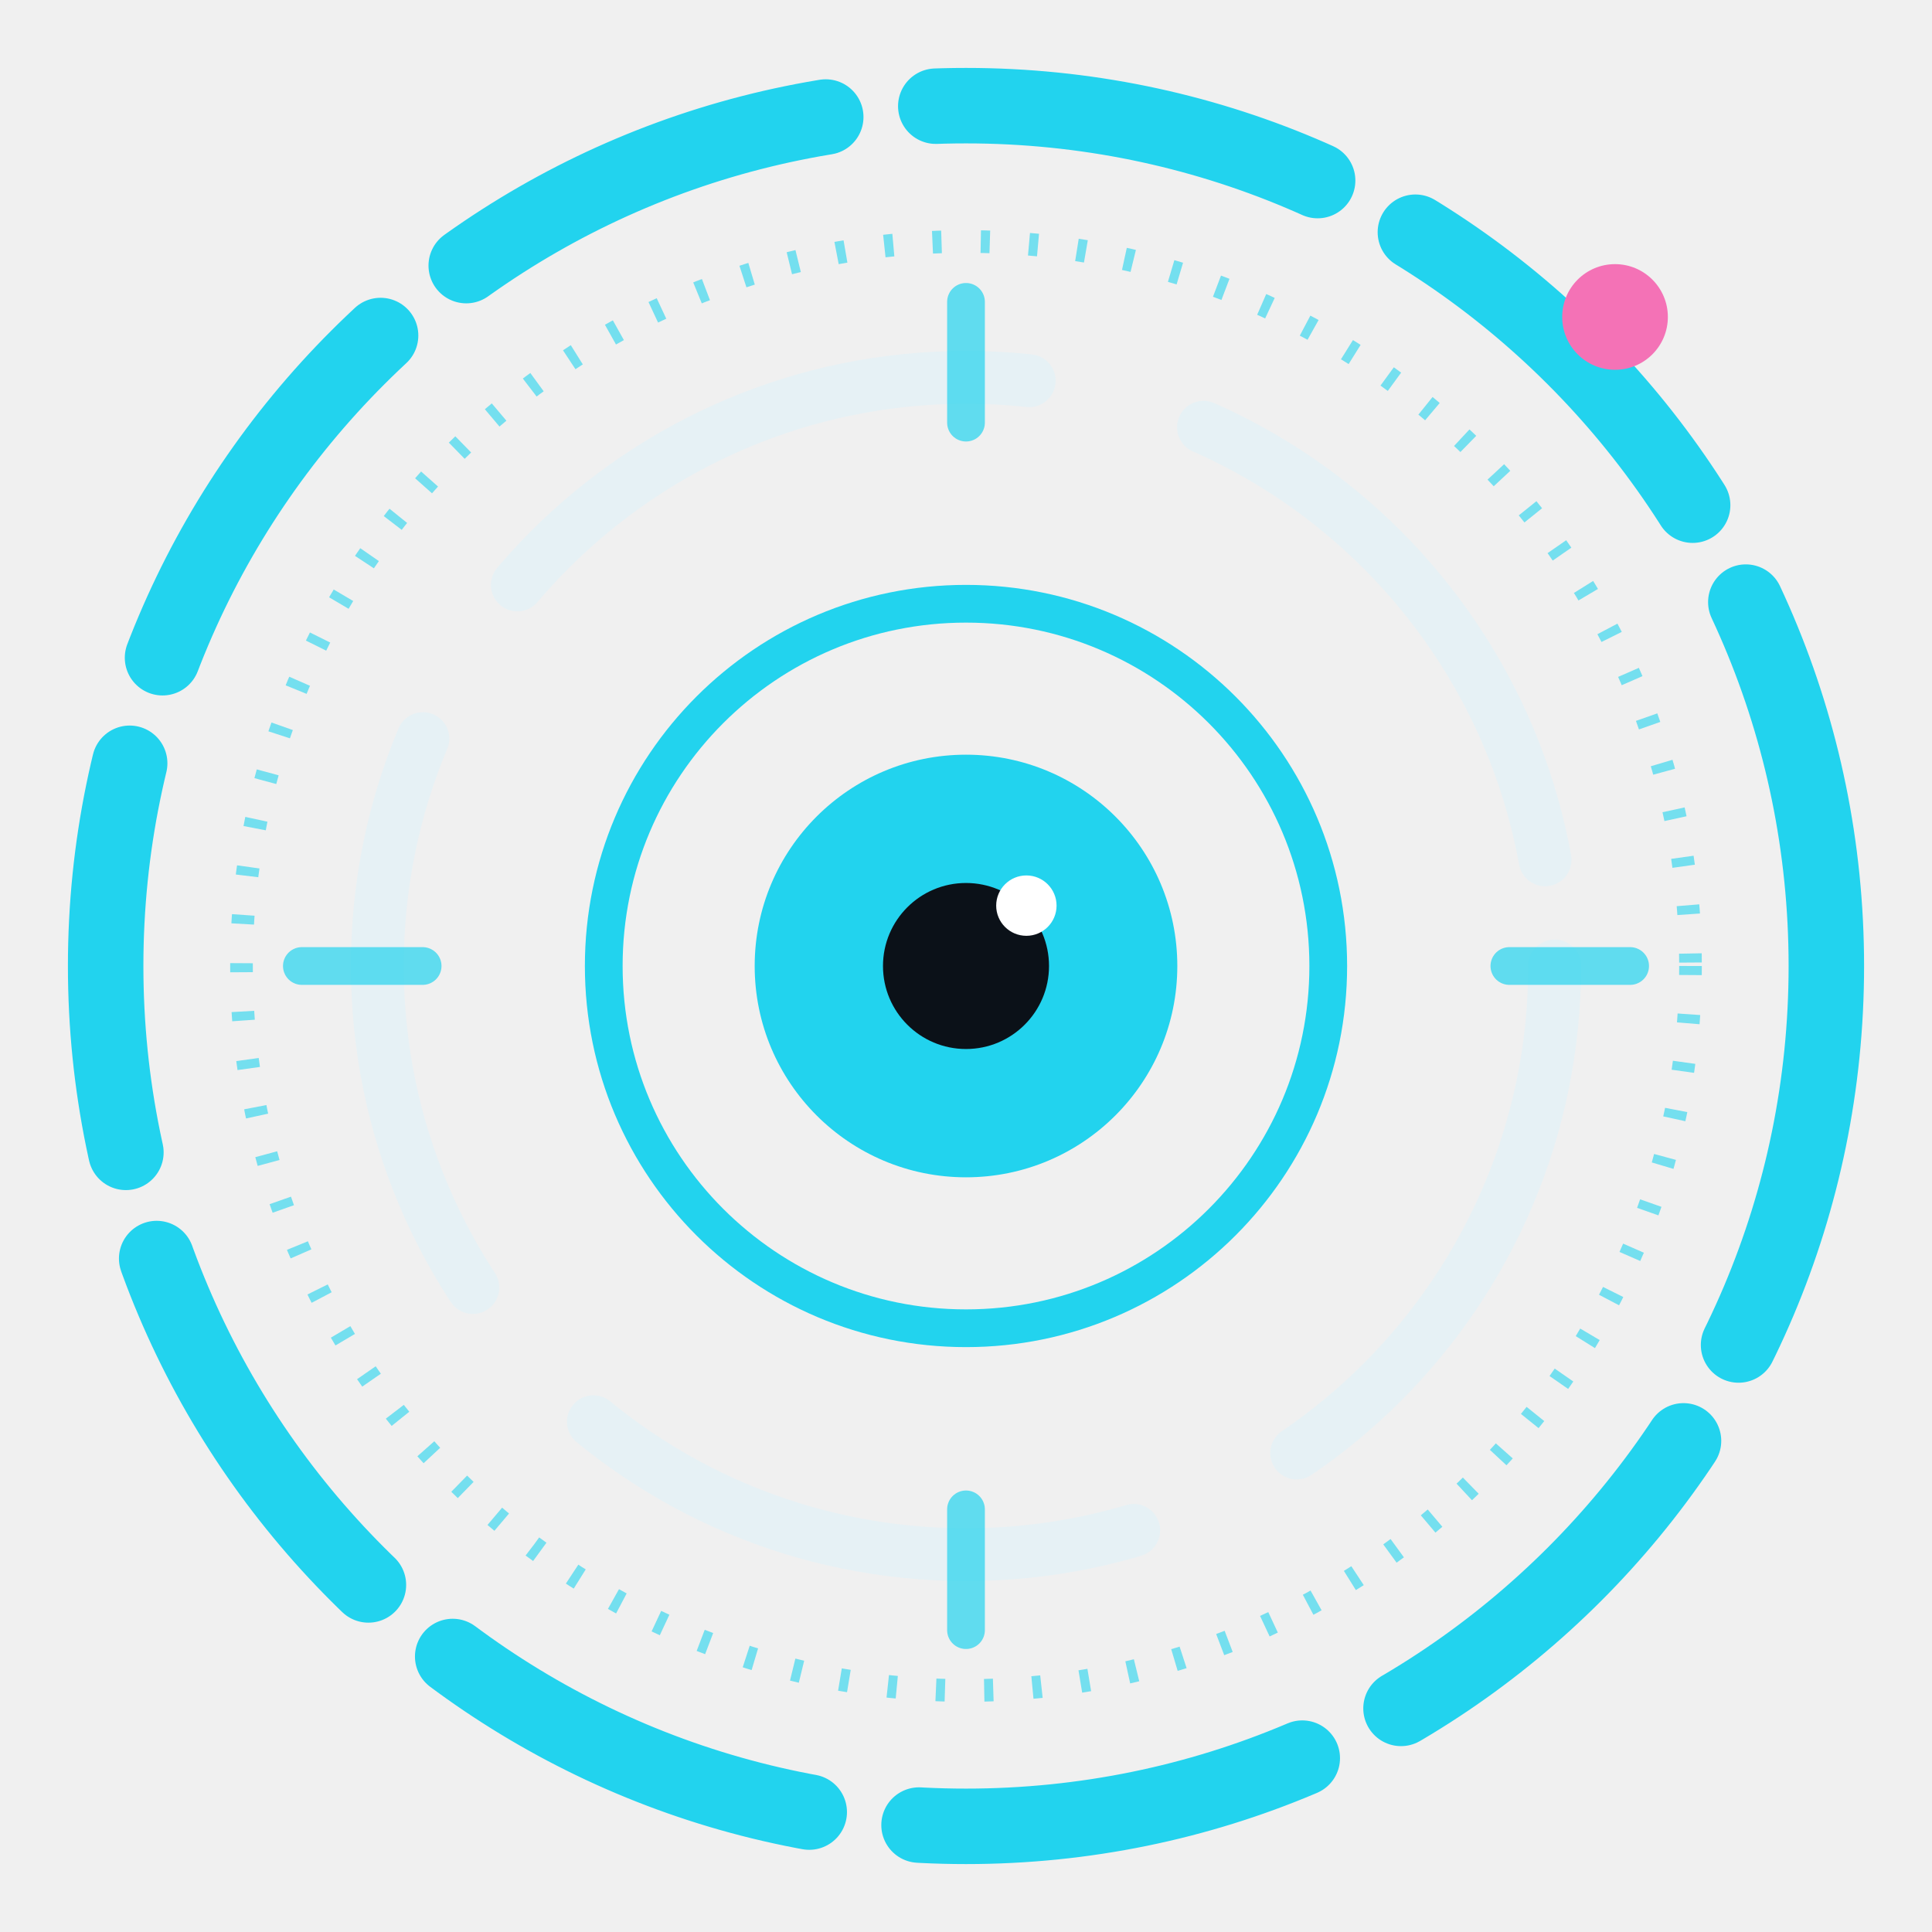
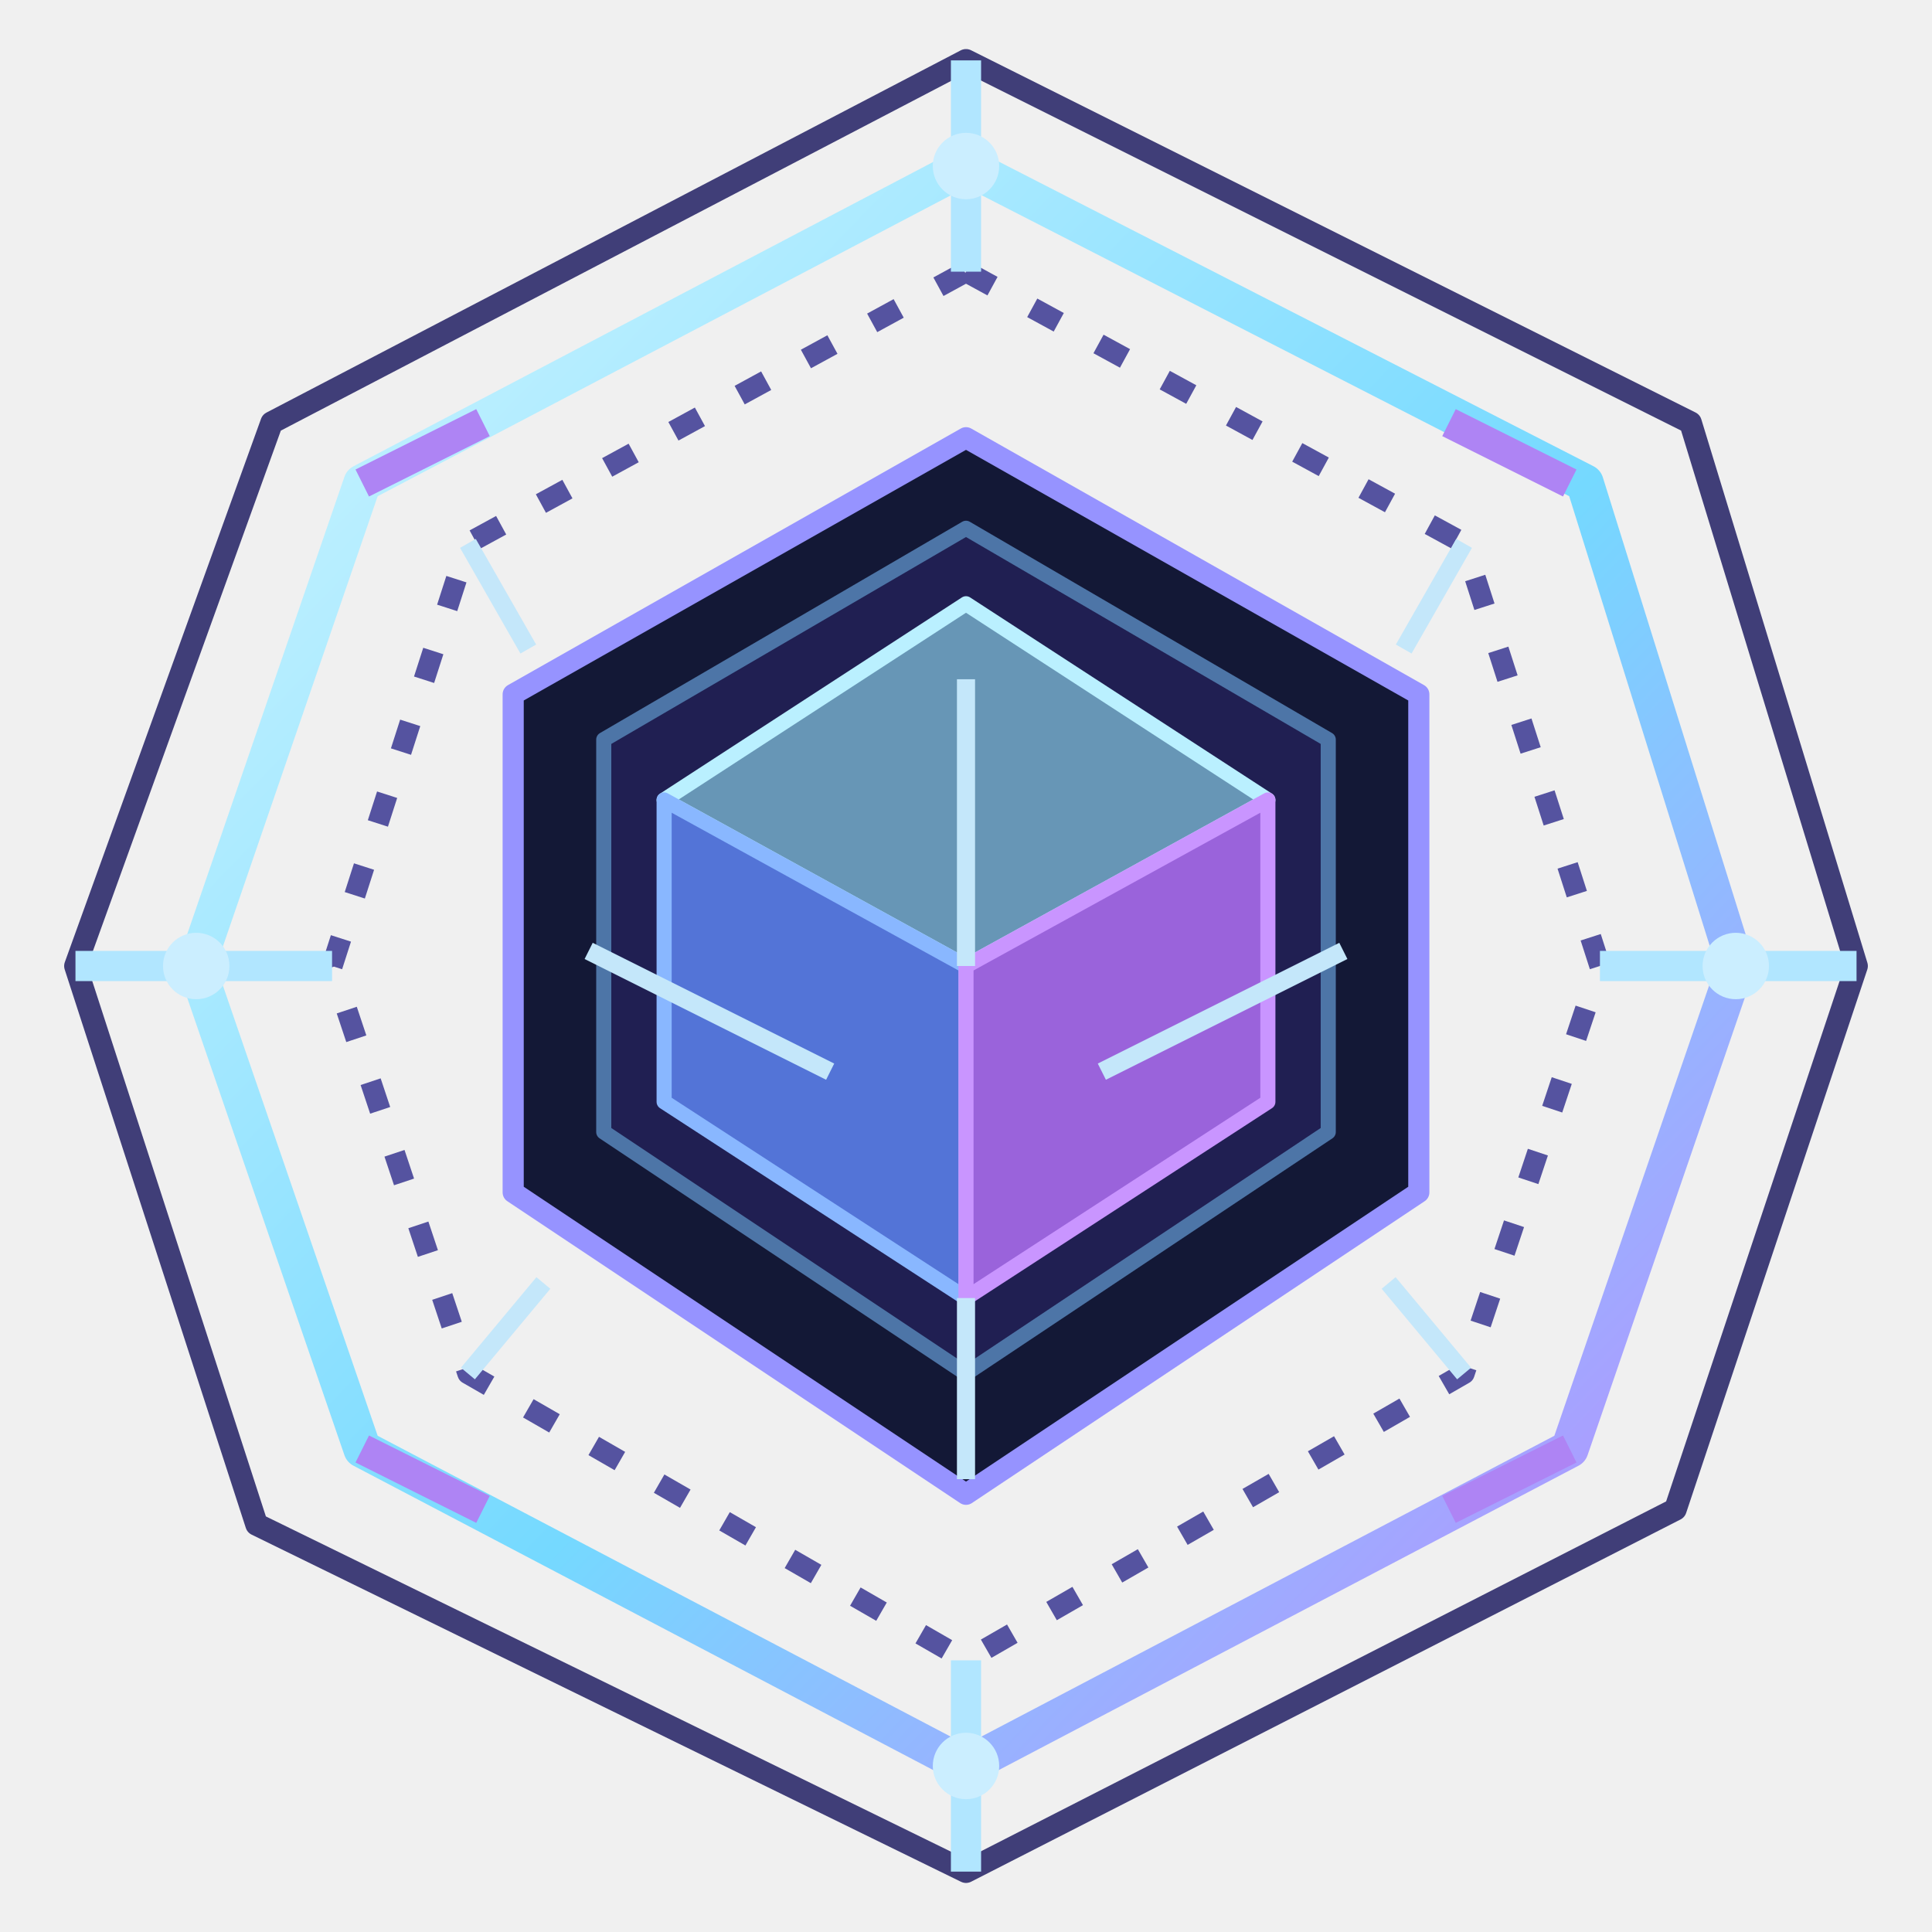
<svg xmlns="http://www.w3.org/2000/svg" viewBox="0 0 128 128" role="img" aria-labelledby="t">
-   <style>
- .a{transform-origin:64px 64px;animation:r 40s linear infinite}
- .b{transform-origin:64px 64px;animation:r 28s linear infinite reverse}
- .c{transform-origin:64px 64px;animation:p 4s ease-in-out infinite}
- @keyframes r{to{transform:rotate(360deg)}}
- @keyframes p{50%{transform:scale(.88);opacity:.8}}
- @media (prefers-reduced-motion:reduce){.a,.b,.c{animation:none}}
- </style>
-   <g fill="none" stroke="#22D3EE" stroke-linecap="round">
-     <circle class="a" cx="64" cy="64" r="57" stroke-width="5" pathLength="100" stroke-dasharray="26 7.33" />
-     <circle cx="64" cy="64" r="48" stroke-width="1.5" pathLength="100" stroke-dasharray=".6 2.6" opacity=".6" stroke-linecap="butt" />
-     <circle class="b" cx="64" cy="64" r="39" stroke-width="3.5" pathLength="100" stroke-dasharray="38 12" stroke="#E6F1F5" />
-     <path d="M64 20v8M64 100v8M20 64h8M100 64h8" stroke-width="2.5" opacity=".7" />
-     <circle cx="64" cy="64" r="24" stroke-width="2.5" />
+   <defs>
+     <linearGradient id="guardian-metal" x2="1" y2="1">
+       <stop stop-color="#d4f7ff" />
+       <stop offset=".55" stop-color="#75d9ff" />
+       <stop offset="1" stop-color="#c184ff" />
+     </linearGradient>
+   </defs>
+   <g fill="none" stroke-linejoin="round">
+     <path d="M64 4 112 28 123 64 111 100 64 124 17 101 5 64 18 28Z" stroke="#403e78" stroke-width="1.5" />
+     <path d="M64 11 105 32 115 64 104 96 64 117 24 96 13 64 24 32Z" stroke="url(#guardian-metal)" stroke-width="2.5" />
+     <path d="M64 18 97 36 106 64 97 91 64 110 31 91 22 64 31 36Z" stroke="#5553a0" stroke-width="1.4" stroke-dasharray="2 3" />
+     <path d="M64 29 94 46 94 79 64 99 34 79 34 46Z" fill="#131836" stroke="#9693ff" stroke-width="1.4" />
+     <path d="M64 35 88 49 88 75 64 91 40 75 40 49Z" fill="#201f52" stroke="#4d75a7" />
+     <path d="m64 40 20 13-20 11-20-11Z" fill="#9cecff" fill-opacity=".58" stroke="#baf0ff" />
+     <path d="m44 53 20 11v22L44 73Z" fill="#5374d7" stroke="#89b7ff" />
+     <path d="m84 53-20 11v22l20-13Z" fill="#9a63db" stroke="#c995ff" />
+     <path d="M64 45v19m-25-1 16 8m34-8-16 8m-9 15v12M31 36l4 7m62-7-4 7M31 91l5-6m61 6-5-6" stroke="#c4e7fa" stroke-width="1.2" />
+     <path d="M5 64h17m84 0h17M64 4v14m0 92v14" stroke="#b1e6ff" stroke-width="2" />
+     <path d="m24 32 8-4m72 4-8-4m8 68-8 4m-72-4 8 4" stroke="#ae84f4" stroke-width="2" />
  </g>
-   <g class="c">
-     <circle cx="64" cy="64" r="14" fill="#22D3EE" />
-     <circle cx="64" cy="64" r="5.5" fill="#0B1118" />
-     <circle cx="68" cy="60" r="2" fill="#fff" />
+   <g fill="#cbeeff">
+     <circle cx="64" cy="11" r="2.2" />
+     <circle cx="64" cy="117" r="2.2" />
+     <circle cx="13" cy="64" r="2.2" />
+     <circle cx="115" cy="64" r="2.2" />
  </g>
-   <circle cx="107" cy="21" r="3.5" fill="#F472B6" />
</svg>
